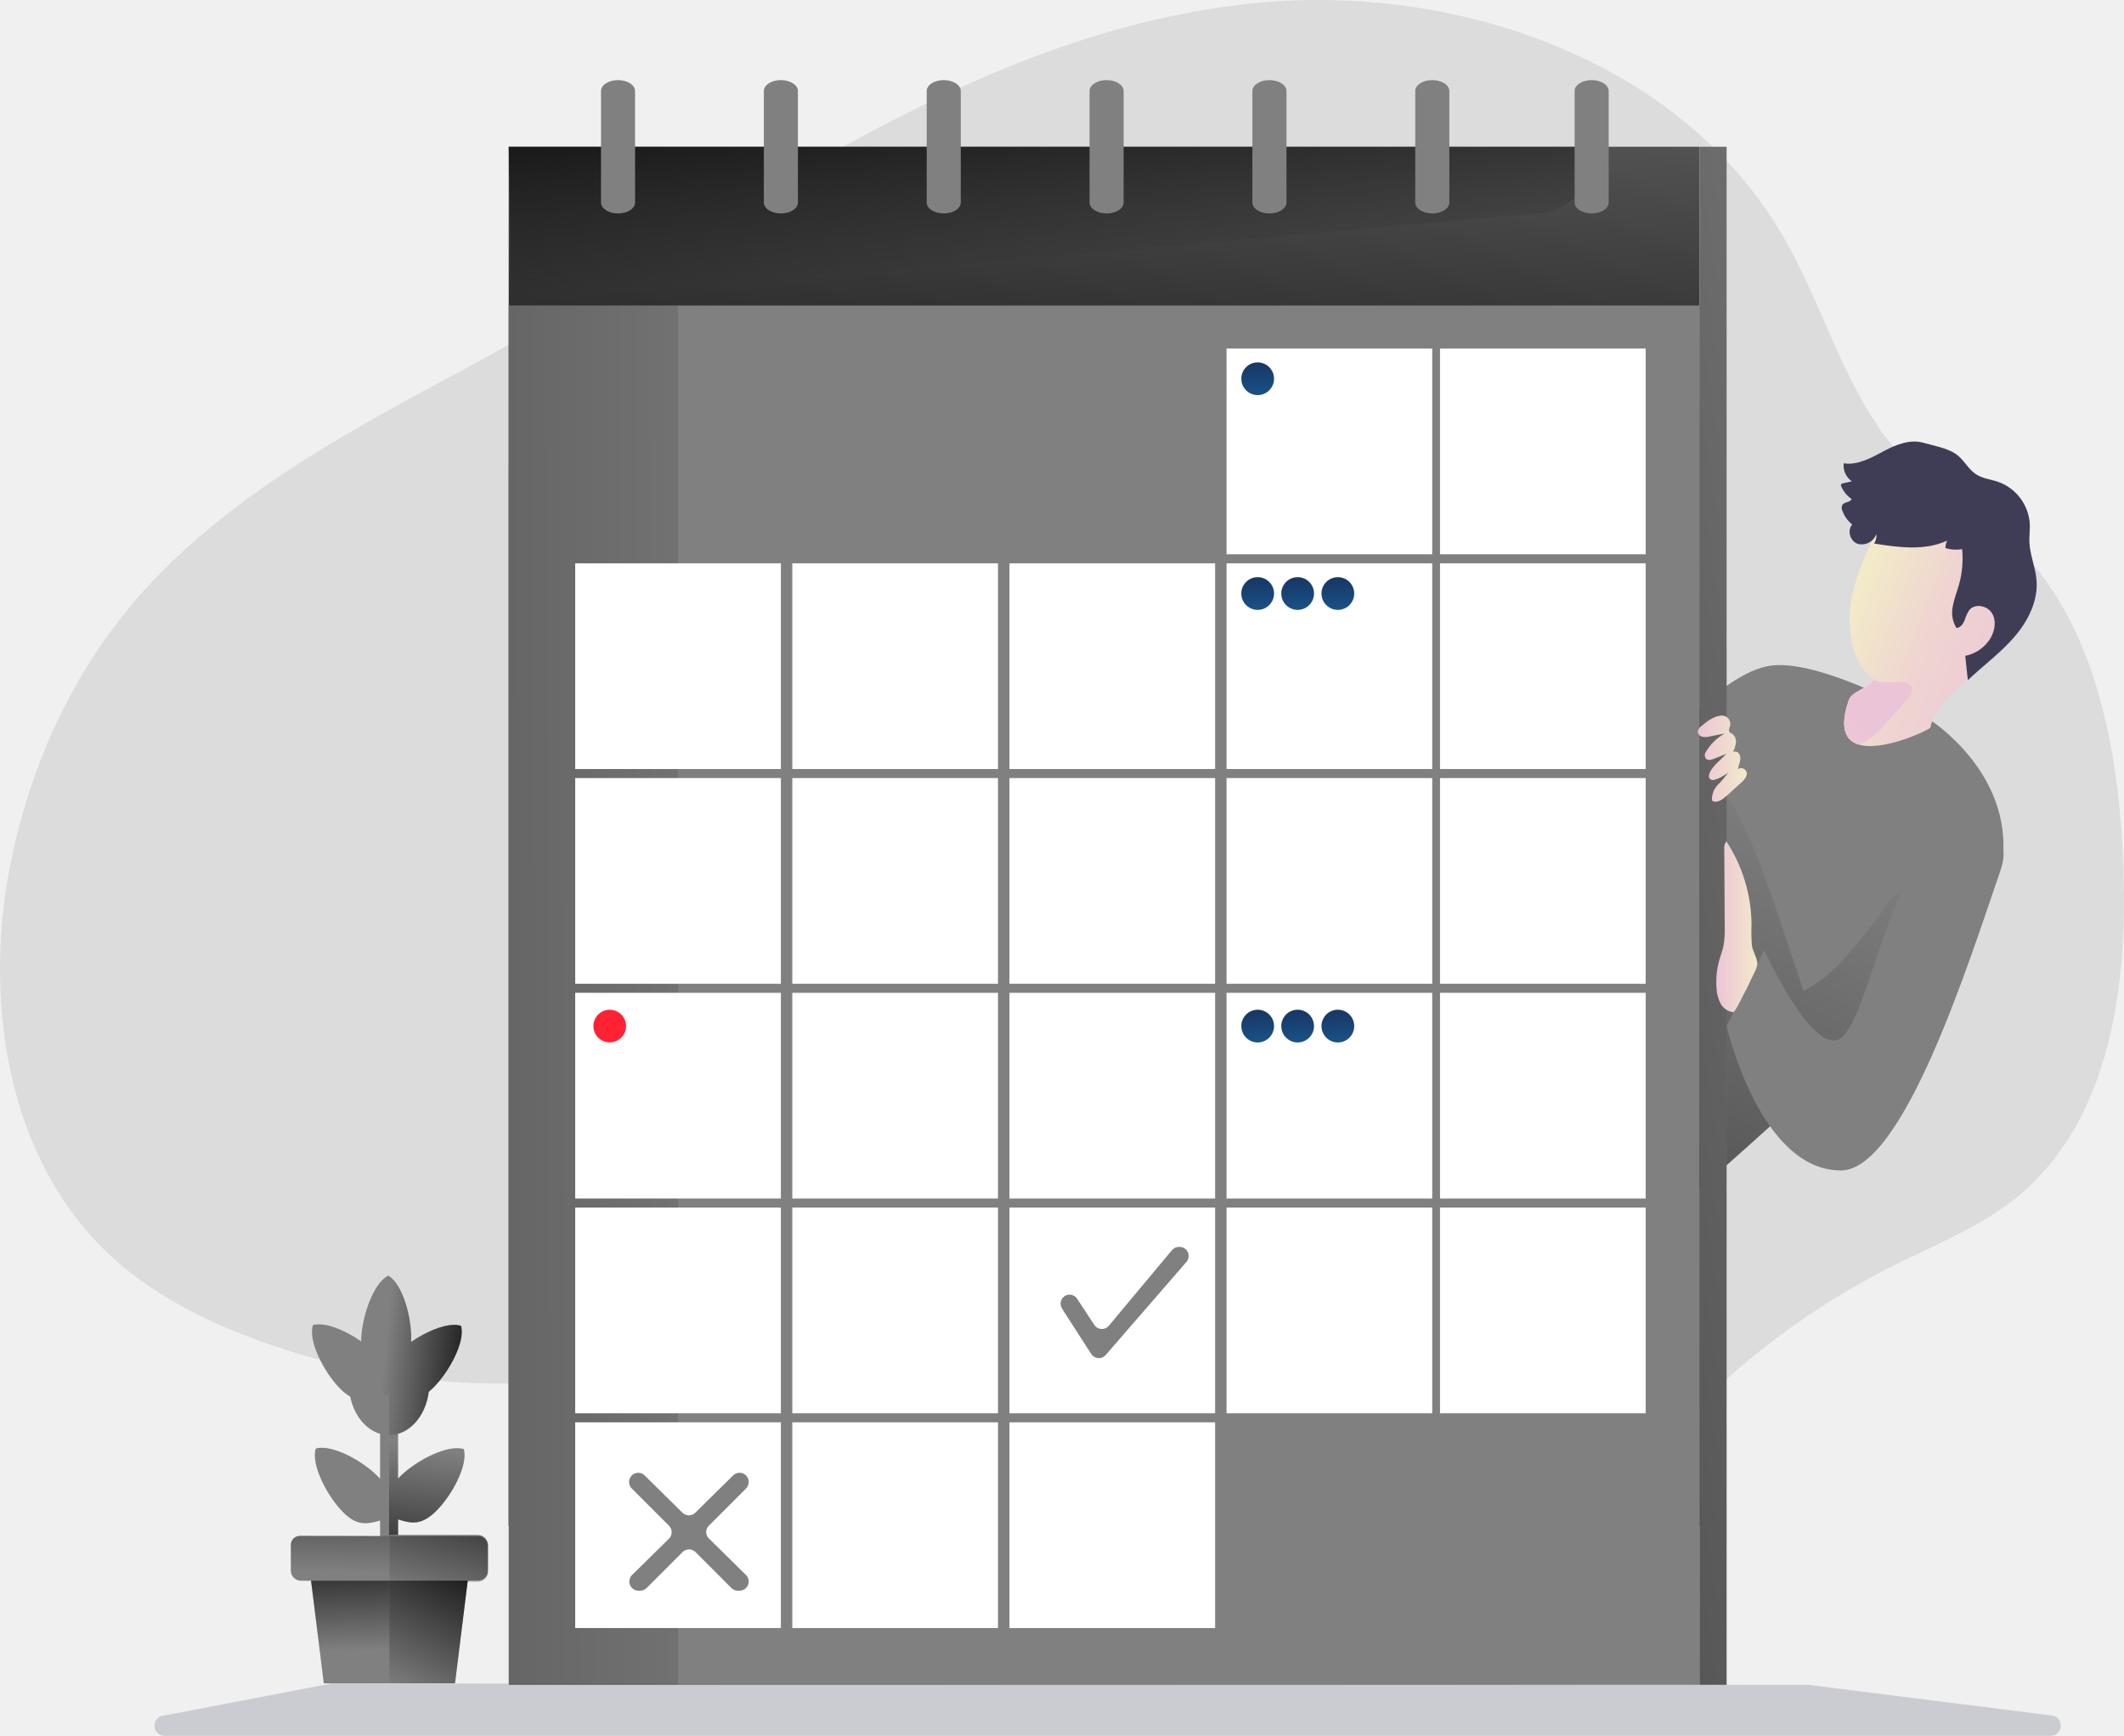
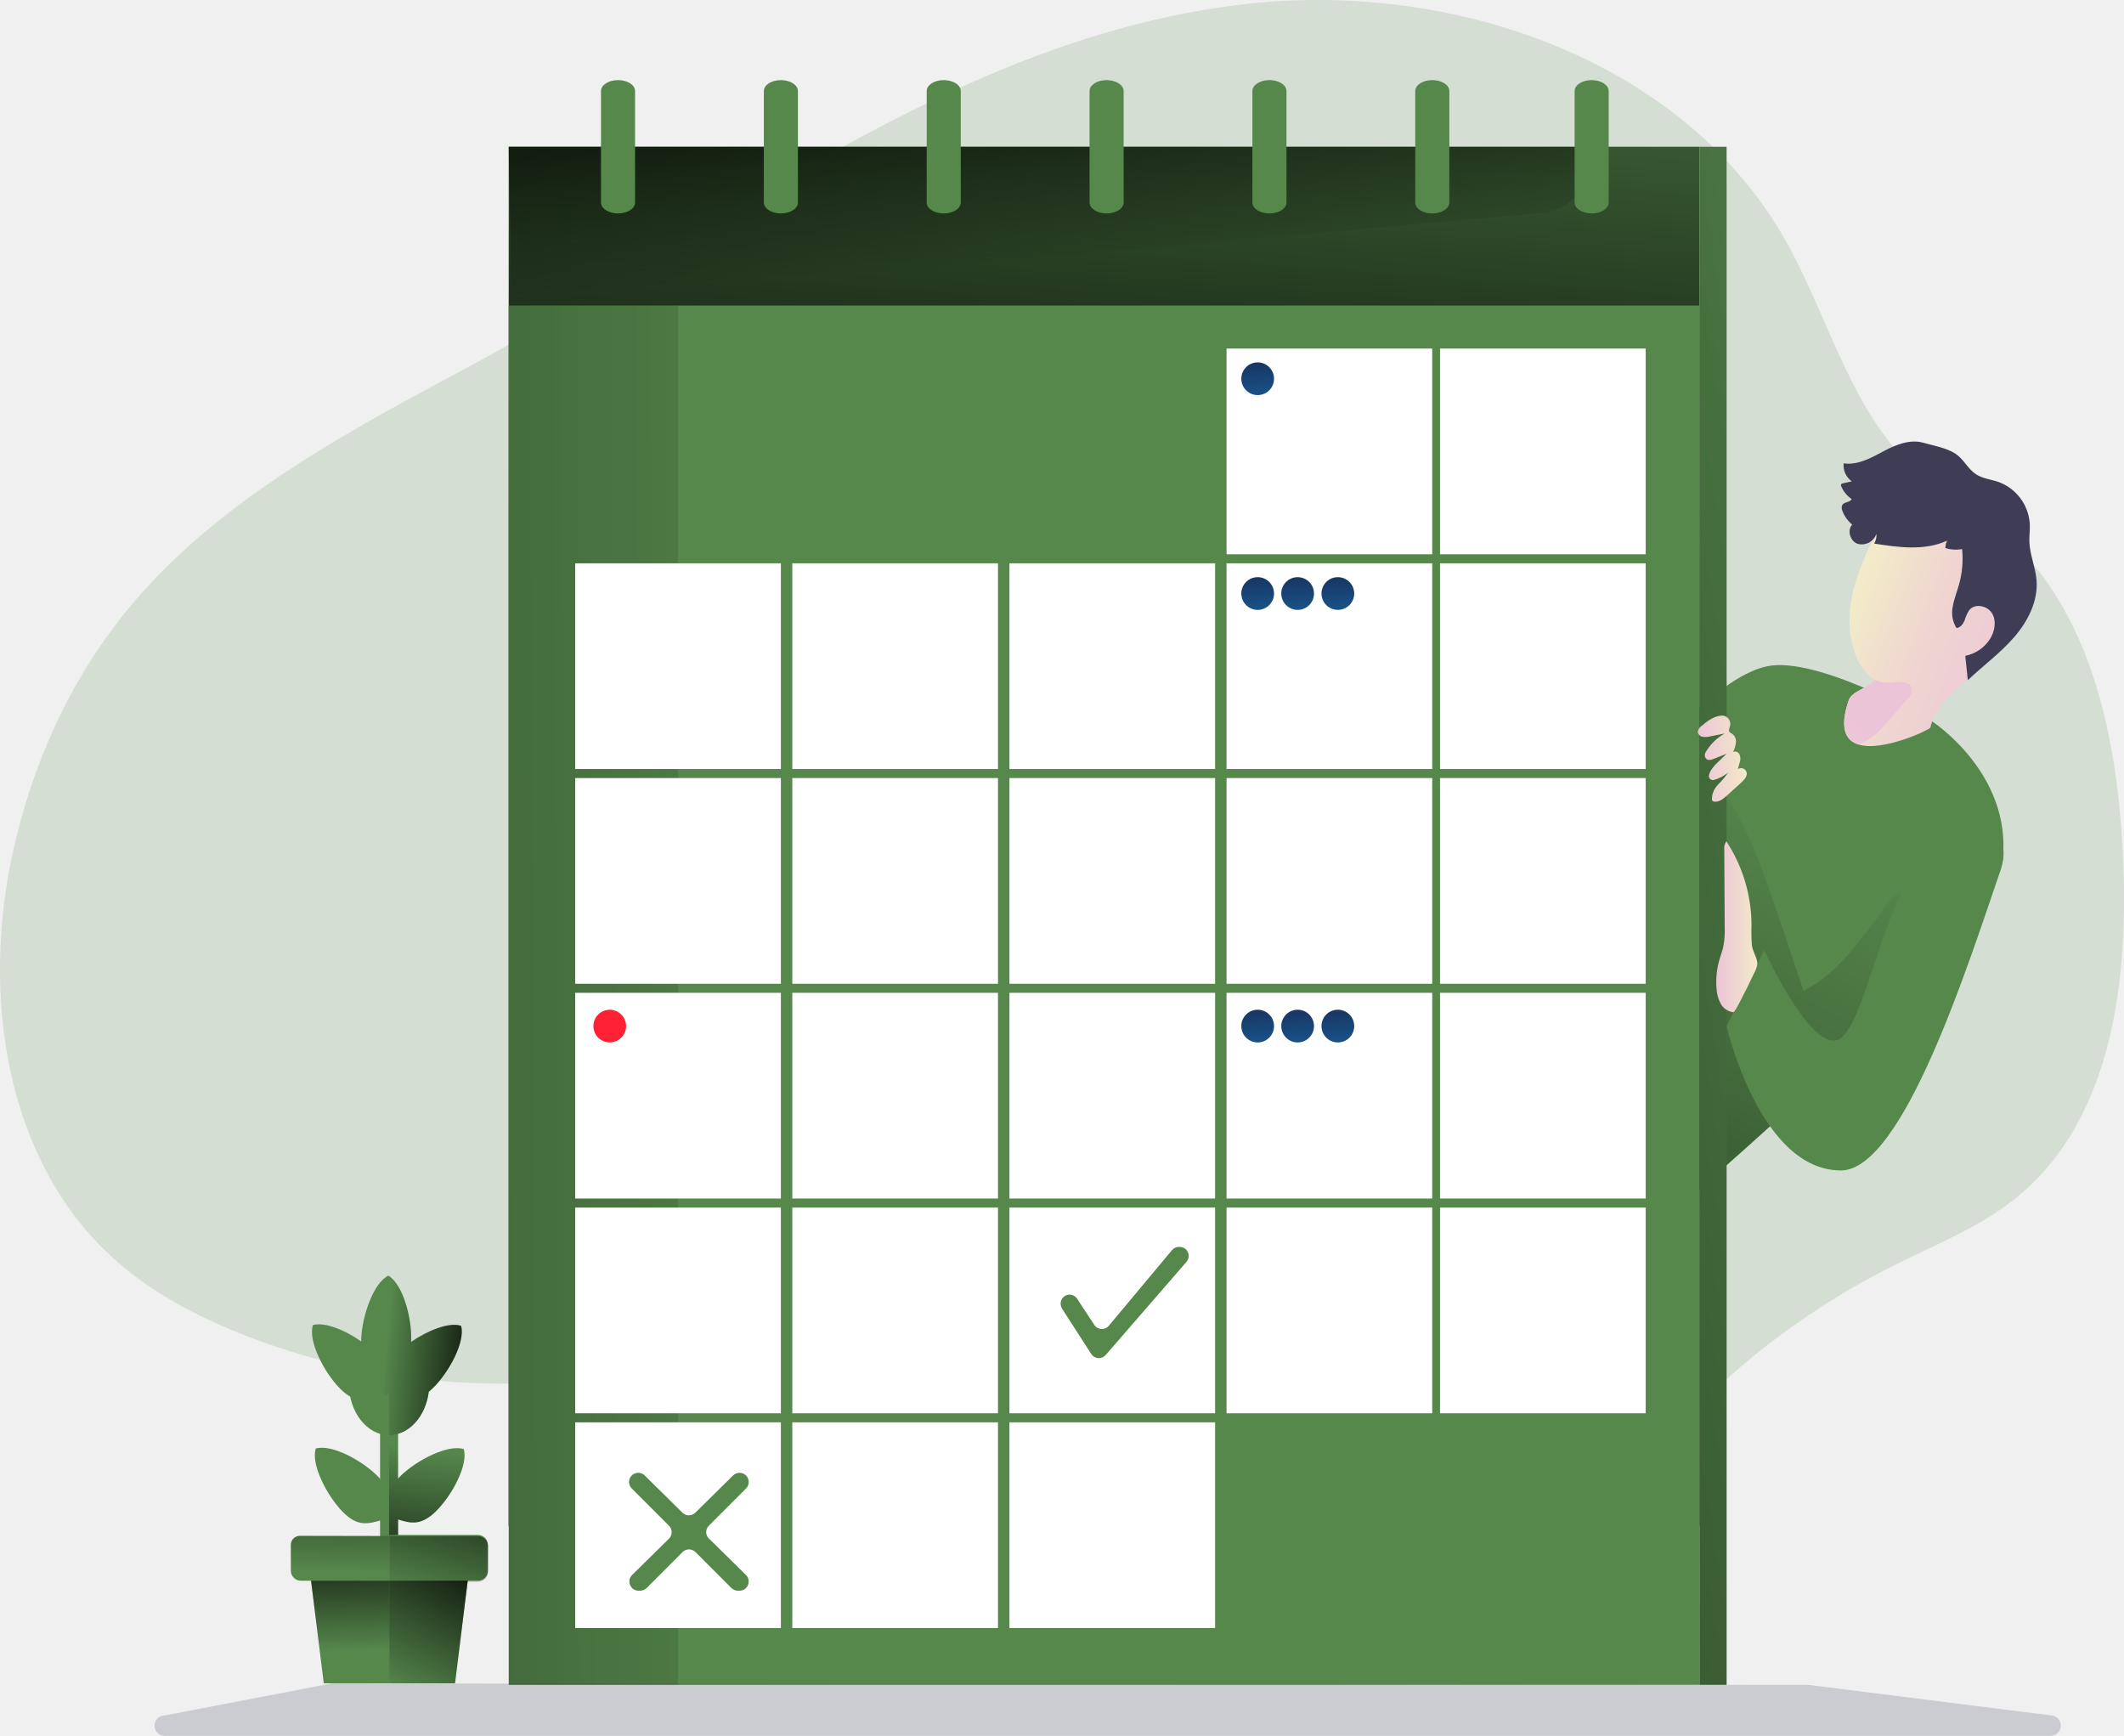
<svg xmlns="http://www.w3.org/2000/svg" xmlns:xlink="http://www.w3.org/1999/xlink" id="Layer_1" data-name="Layer 1" width="730.62" height="597.03" viewBox="0 0 730.62 597.03">
  <defs>
    <linearGradient id="linear-gradient" x1="637.48" y1="453.45" x2="466.5" y2="775.18" gradientTransform="translate(0 -170)" gradientUnits="userSpaceOnUse">
      <stop offset="0" stop-opacity="0" />
      <stop offset="0.91" stop-opacity="0.8" />
      <stop offset="1" />
    </linearGradient>
    <linearGradient id="linear-gradient-2" x1="405.8" y1="100.59" x2="386.76" y2="362.03" xlink:href="#linear-gradient" />
    <linearGradient id="linear-gradient-3" x1="357.58" y1="579.04" x2="362.09" y2="509.22" gradientTransform="matrix(1, 0, 0, -1, 0, 600)" gradientUnits="userSpaceOnUse">
      <stop offset="0.01" />
      <stop offset="0.1" stop-opacity="0.77" />
      <stop offset="0.99" stop-opacity="0" />
    </linearGradient>
    <linearGradient id="linear-gradient-4" x1="307.07" y1="511.96" x2="-264.01" y2="513.64" xlink:href="#linear-gradient" />
    <linearGradient id="linear-gradient-5" x1="710.53" y1="296.1" x2="254.4" y2="367.06" gradientTransform="matrix(1, 0, 0, 1, 0, 0)" xlink:href="#linear-gradient" />
    <linearGradient id="linear-gradient-6" x1="432.31" y1="295.53" x2="434.19" y2="324.06" gradientTransform="translate(0 -170)" gradientUnits="userSpaceOnUse">
      <stop offset="0" stop-color="#183866" />
      <stop offset="1" stop-color="#1a7fc1" />
    </linearGradient>
    <linearGradient id="linear-gradient-7" x1="432.31" y1="369.4" x2="434.19" y2="397.94" xlink:href="#linear-gradient-6" />
    <linearGradient id="linear-gradient-8" x1="446.06" y1="369.4" x2="447.93" y2="397.94" xlink:href="#linear-gradient-6" />
    <linearGradient id="linear-gradient-9" x1="459.89" y1="369.4" x2="461.76" y2="397.94" xlink:href="#linear-gradient-6" />
    <linearGradient id="linear-gradient-10" x1="432.3" y1="518.17" x2="434.18" y2="546.71" xlink:href="#linear-gradient-6" />
    <linearGradient id="linear-gradient-11" x1="446.06" y1="518.17" x2="447.93" y2="546.71" xlink:href="#linear-gradient-6" />
    <linearGradient id="linear-gradient-12" x1="459.89" y1="518.17" x2="461.76" y2="546.71" xlink:href="#linear-gradient-6" />
    <linearGradient id="linear-gradient-13" x1="703.16" y1="402.81" x2="610.33" y2="366.61" gradientTransform="translate(0 -170)" gradientUnits="userSpaceOnUse">
      <stop offset="0" stop-color="#ecc4d7" />
      <stop offset="0.16" stop-color="#edcbd5" />
      <stop offset="0.42" stop-color="#efd4d1" />
      <stop offset="0.7" stop-color="#f2eac9" />
    </linearGradient>
    <linearGradient id="linear-gradient-14" x1="584" y1="430.92" x2="600.93" y2="430.92" gradientTransform="translate(0 -170)" gradientUnits="userSpaceOnUse">
      <stop offset="0" stop-color="#ecc4d7" />
      <stop offset="0.42" stop-color="#efd4d1" />
      <stop offset="1" stop-color="#f2eac9" />
    </linearGradient>
    <linearGradient id="linear-gradient-15" x1="590.36" y1="488.74" x2="604.49" y2="488.74" xlink:href="#linear-gradient-14" />
    <linearGradient id="linear-gradient-16" x1="638.95" y1="418.78" x2="600.42" y2="464.03" xlink:href="#linear-gradient-14" />
    <linearGradient id="linear-gradient-17" x1="140.4" y1="49.02" x2="146.6" y2="102.52" gradientTransform="matrix(1, 0, 0, -1, 0, 600)" gradientUnits="userSpaceOnUse">
      <stop offset="0.1" stop-opacity="0.77" />
      <stop offset="0.99" stop-opacity="0" />
    </linearGradient>
    <linearGradient id="linear-gradient-18" x1="163.84" y1="130.91" x2="132.02" y2="134.01" xlink:href="#linear-gradient-17" />
    <linearGradient id="linear-gradient-19" x1="123.02" y1="129.86" x2="121.92" y2="58.46" gradientTransform="matrix(1, 0, 0, -1, 0, 600)" gradientUnits="userSpaceOnUse">
      <stop offset="0.36" stop-opacity="0.77" />
      <stop offset="0.99" stop-opacity="0" />
    </linearGradient>
    <linearGradient id="linear-gradient-20" x1="120.08" y1="69.76" x2="121.21" y2="31.84" xlink:href="#linear-gradient-3" />
    <linearGradient id="linear-gradient-21" x1="158.89" y1="64.27" x2="134.39" y2="18.38" xlink:href="#linear-gradient-3" />
    <linearGradient id="linear-gradient-22" x1="160.26" y1="97.54" x2="145.91" y2="47.98" xlink:href="#linear-gradient-17" />
  </defs>
-   <path d="M158.65,127.55C115.48,150.61,71,174.76,40.91,213.38,22.84,236.6,10.8,264.24,4.46,293-6.4,342.09,1.64,399,39,432.76c13,11.8,28.9,20.13,45.3,26.53a243,243,0,0,0,106.91,15.85c29.87-2.33,59.69-10.2,89.41-6.45,36.25,4.56,67.9,25.76,101.67,39.72A265.41,265.41,0,0,0,515,526.51c11.36-1.38,22.86-3.59,32.85-9.17,11.86-6.63,20.65-17.46,30-27.36a261.61,261.61,0,0,1,73.46-54.69c14.43-7.22,29.72-13.21,42.25-23.37,33-26.7,38.65-74.48,36.73-116.85s-11.47-89.14-45.38-114.87c-7.57-5.74-16.09-10.19-23.43-16.24C637,143.78,629.68,110,614,82.39,578.84,20.65,500.39-6.38,429.76,1.26,328.55,12.21,245.66,81.08,158.65,127.55Z" transform="translate(0 0)" fill="#808080" opacity="0.18" style="isolation: isolate" />
-   <path d="M688.92,295.5C688,304,677.51,318.27,663,334.31c-23.78,26.24-58.33,57.19-79.11,75.22h0c-10.72,9.31-17.77,15.18-17.77,15.18V263.17s25.16-32.22,43.44-34.29,55.17,19.31,55.17,19.31S692,265.94,688.92,295.5Z" transform="translate(0 0)" fill="#808080" />
+   <path d="M158.65,127.55C115.48,150.61,71,174.76,40.91,213.38,22.84,236.6,10.8,264.24,4.46,293-6.4,342.09,1.64,399,39,432.76c13,11.8,28.9,20.13,45.3,26.53a243,243,0,0,0,106.91,15.85c29.87-2.33,59.69-10.2,89.41-6.45,36.25,4.56,67.9,25.76,101.67,39.72A265.41,265.41,0,0,0,515,526.51c11.36-1.38,22.86-3.59,32.85-9.17,11.86-6.63,20.65-17.46,30-27.36a261.61,261.61,0,0,1,73.46-54.69c14.43-7.22,29.72-13.21,42.25-23.37,33-26.7,38.65-74.48,36.73-116.85s-11.47-89.14-45.38-114.87c-7.57-5.74-16.09-10.19-23.43-16.24C637,143.78,629.68,110,614,82.39,578.84,20.65,500.39-6.38,429.76,1.26,328.55,12.21,245.66,81.08,158.65,127.55Z" transform="translate(0 0)" fill="#56884c" opacity="0.18" style="isolation: isolate" />
+   <path d="M688.92,295.5C688,304,677.51,318.27,663,334.31c-23.78,26.24-58.33,57.19-79.11,75.22h0c-10.72,9.31-17.77,15.18-17.77,15.18V263.17s25.16-32.22,43.44-34.29,55.17,19.31,55.17,19.31S692,265.94,688.92,295.5Z" transform="translate(0 0)" fill="#56884c" />
  <path d="M663,334.31c-23.78,26.24-58.33,57.19-79.11,75.22-1.55-2.47-1.86-5.83-2-8.87-.55-15.19-.42-30.4-.28-45.6.13-14.76.26-29.51,1.19-44.24.88-13.72,2.56-27.75,8.84-40a15.36,15.36,0,0,1,3.45,4.48C603,288.89,608,303.88,613,318.76q3.71,11,7.42,22.09A53.18,53.18,0,0,0,635.05,329c3.8-4.21,7.19-8.76,10.68-13.22,2.44-3.12,7.2-12,11-8.66C662.89,312.49,663.39,324.78,663,334.31Z" transform="translate(0 0)" fill="url(#linear-gradient)" />
-   <rect x="175" y="50.48" width="409.59" height="474.37" fill="#808080" />
+   <rect x="175" y="50.48" width="409.59" height="474.37" fill="#56884c" />
  <rect x="175" y="50.48" width="409.59" height="474.37" fill="url(#linear-gradient-2)" />
  <path d="M528.3,73.41,175,105.08c1.59,0,0-44,0-54.6H547.5V54.2A19.21,19.21,0,0,1,528.3,73.41Z" transform="translate(0 0)" fill="url(#linear-gradient-3)" />
-   <rect x="175" y="105.08" width="409.59" height="474.37" fill="#808080" />
+   <rect x="175" y="105.08" width="409.59" height="474.37" fill="#56884c" />
  <rect x="175" y="105.08" width="58.23" height="474.37" fill="url(#linear-gradient-4)" />
  <rect x="197.86" y="193.74" width="70.75" height="70.75" fill="#fff" />
  <rect x="272.54" y="193.74" width="70.75" height="70.75" fill="#fff" />
  <rect x="347.23" y="193.74" width="70.75" height="70.75" fill="#fff" />
  <rect x="421.91" y="193.74" width="70.75" height="70.75" fill="#fff" />
  <rect x="197.86" y="267.6" width="70.75" height="70.75" fill="#fff" />
  <rect x="272.54" y="267.6" width="70.75" height="70.75" fill="#fff" />
  <rect x="347.23" y="267.6" width="70.75" height="70.75" fill="#fff" />
  <rect x="421.91" y="267.6" width="70.75" height="70.75" fill="#fff" />
  <rect x="197.86" y="341.46" width="70.75" height="70.75" fill="#fff" />
  <rect x="272.54" y="341.46" width="70.75" height="70.75" fill="#fff" />
  <rect x="347.23" y="341.46" width="70.75" height="70.75" fill="#fff" />
  <rect x="421.91" y="341.46" width="70.75" height="70.75" fill="#fff" />
  <rect x="197.86" y="415.32" width="70.75" height="70.75" fill="#fff" />
  <rect x="272.54" y="415.32" width="70.75" height="70.75" fill="#fff" />
  <rect x="347.23" y="415.32" width="70.75" height="70.75" fill="#fff" />
  <rect x="421.91" y="415.32" width="70.75" height="70.75" fill="#fff" />
  <rect x="197.86" y="489.18" width="70.75" height="70.75" fill="#fff" />
  <rect x="272.54" y="489.18" width="70.75" height="70.75" fill="#fff" />
  <rect x="347.23" y="489.18" width="70.75" height="70.75" fill="#fff" />
  <rect x="495.34" y="193.74" width="70.75" height="70.75" fill="#fff" />
  <rect x="495.34" y="119.88" width="70.75" height="70.75" fill="#fff" />
  <rect x="421.91" y="119.88" width="70.75" height="70.75" fill="#fff" />
  <rect x="495.34" y="267.6" width="70.75" height="70.75" fill="#fff" />
  <rect x="495.34" y="341.46" width="70.75" height="70.75" fill="#fff" />
  <rect x="495.34" y="415.32" width="70.75" height="70.75" fill="#fff" />
-   <path d="M206.73,31.3V69.66c0,2.07,2.63,3.75,5.86,3.75h0c3.24,0,5.86-1.68,5.86-3.75V31.3c0-2.07-2.62-3.75-5.86-3.75h0C209.36,27.55,206.73,29.23,206.73,31.3Z" transform="translate(0 0)" fill="#808080" />
-   <path d="M262.75,31.3V69.66c0,2.07,2.62,3.75,5.86,3.75h0c3.24,0,5.86-1.68,5.86-3.75V31.3c0-2.07-2.62-3.75-5.86-3.75h0C265.37,27.55,262.75,29.23,262.75,31.3Z" transform="translate(0 0)" fill="#808080" />
-   <path d="M318.77,31.3V69.66c0,2.07,2.62,3.75,5.86,3.75h0c3.24,0,5.86-1.68,5.86-3.75V31.3c0-2.07-2.62-3.75-5.86-3.75h0C321.39,27.55,318.77,29.23,318.77,31.3Z" transform="translate(0 0)" fill="#808080" />
-   <path d="M374.79,31.3V69.66c0,2.07,2.62,3.75,5.86,3.75h0c3.23,0,5.86-1.68,5.86-3.75V31.3c0-2.07-2.63-3.75-5.86-3.75h0C377.41,27.55,374.79,29.23,374.79,31.3Z" transform="translate(0 0)" fill="#808080" />
-   <path d="M430.8,31.3V69.66c0,2.07,2.63,3.75,5.87,3.75h0c3.23,0,5.86-1.68,5.86-3.75V31.3c0-2.07-2.63-3.75-5.86-3.75h0C433.43,27.55,430.8,29.23,430.8,31.3Z" transform="translate(0 0)" fill="#808080" />
-   <path d="M486.82,31.3V69.66c0,2.07,2.63,3.75,5.86,3.75h0c3.24,0,5.87-1.68,5.87-3.75V31.3c0-2.07-2.63-3.75-5.87-3.75h0C489.45,27.55,486.82,29.23,486.82,31.3Z" transform="translate(0 0)" fill="#808080" />
-   <path d="M541.64,31.3V69.66c0,2.07,2.63,3.75,5.86,3.75h0c3.24,0,5.86-1.68,5.86-3.75V31.3c0-2.07-2.62-3.75-5.86-3.75h0C544.27,27.55,541.64,29.23,541.64,31.3Z" transform="translate(0 0)" fill="#808080" />
-   <rect x="584.6" y="50.48" width="9.32" height="528.97" fill="#808080" />
+   <path d="M206.73,31.3V69.66c0,2.07,2.63,3.75,5.86,3.75h0c3.24,0,5.86-1.68,5.86-3.75V31.3c0-2.07-2.62-3.75-5.86-3.75h0C209.36,27.55,206.73,29.23,206.73,31.3Z" transform="translate(0 0)" fill="#56884c" />
+   <path d="M262.75,31.3V69.66c0,2.07,2.62,3.75,5.86,3.75h0c3.24,0,5.86-1.68,5.86-3.75V31.3c0-2.07-2.62-3.75-5.86-3.75h0C265.37,27.55,262.75,29.23,262.75,31.3Z" transform="translate(0 0)" fill="#56884c" />
+   <path d="M318.77,31.3V69.66c0,2.07,2.62,3.75,5.86,3.75h0c3.24,0,5.86-1.68,5.86-3.75V31.3c0-2.07-2.62-3.75-5.86-3.75h0C321.39,27.55,318.77,29.23,318.77,31.3Z" transform="translate(0 0)" fill="#56884c" />
+   <path d="M374.79,31.3V69.66c0,2.07,2.62,3.75,5.86,3.75h0c3.23,0,5.86-1.68,5.86-3.75V31.3c0-2.07-2.63-3.75-5.86-3.75h0C377.41,27.55,374.79,29.23,374.79,31.3Z" transform="translate(0 0)" fill="#56884c" />
+   <path d="M430.8,31.3V69.66c0,2.07,2.63,3.75,5.87,3.75h0c3.23,0,5.86-1.68,5.86-3.75V31.3c0-2.07-2.63-3.75-5.86-3.75h0C433.43,27.55,430.8,29.23,430.8,31.3Z" transform="translate(0 0)" fill="#56884c" />
+   <path d="M486.82,31.3V69.66c0,2.07,2.63,3.75,5.86,3.75h0c3.24,0,5.87-1.68,5.87-3.75V31.3c0-2.07-2.63-3.75-5.87-3.75h0C489.45,27.55,486.82,29.23,486.82,31.3Z" transform="translate(0 0)" fill="#56884c" />
+   <path d="M541.64,31.3V69.66c0,2.07,2.63,3.75,5.86,3.75h0c3.24,0,5.86-1.68,5.86-3.75V31.3c0-2.07-2.62-3.75-5.86-3.75h0C544.27,27.55,541.64,29.23,541.64,31.3Z" transform="translate(0 0)" fill="#56884c" />
+   <rect x="584.6" y="50.48" width="9.32" height="528.97" fill="#56884c" />
  <rect x="584.6" y="50.48" width="9.32" height="528.97" fill="url(#linear-gradient-5)" />
  <path d="M438.25,130.25a5.63,5.63,0,1,1-5.64-5.62h0A5.64,5.64,0,0,1,438.25,130.25Z" transform="translate(0 0)" fill="url(#linear-gradient-6)" />
  <path d="M438.25,204.12a5.63,5.63,0,1,1-5.64-5.62h0A5.64,5.64,0,0,1,438.25,204.12Z" transform="translate(0 0)" fill="url(#linear-gradient-7)" />
  <path d="M452,204.12a5.63,5.63,0,1,1-5.64-5.62h0A5.64,5.64,0,0,1,452,204.12Z" transform="translate(0 0)" fill="url(#linear-gradient-8)" />
  <path d="M465.83,204.12a5.63,5.63,0,1,1-5.64-5.62h0A5.64,5.64,0,0,1,465.83,204.12Z" transform="translate(0 0)" fill="url(#linear-gradient-9)" />
  <path d="M438.25,352.9a5.63,5.63,0,1,1-5.63-5.63h0a5.62,5.62,0,0,1,5.62,5.62Z" transform="translate(0 0)" fill="url(#linear-gradient-10)" />
  <circle cx="209.74" cy="352.9" r="5.62" fill="#ff2235" />
  <path d="M452,352.9a5.63,5.63,0,1,1-5.63-5.63h0a5.62,5.62,0,0,1,5.62,5.62Z" transform="translate(0 0)" fill="url(#linear-gradient-11)" />
  <path d="M465.83,352.9a5.63,5.63,0,1,1-5.63-5.63h0a5.62,5.62,0,0,1,5.62,5.62Z" transform="translate(0 0)" fill="url(#linear-gradient-12)" />
  <path d="M688.25,201.7c-1.57,6.42.53,15.32-2.45,21.21-5,9.9-19.62,16.47-21.78,27.34-.13.63-16.4,8.47-24.79,5.79-4.39-1.39-6.62-5.67-3.24-15.35,1.06-3,7-4.12,8.6-6.91l-.33-.25c-8.12-6.13-9-19.12-7.32-27.79s5.53-17,9.66-24.92c3.18-6.1,10.36-9.41,17.24-9.3,8.65.15,17.78,3.61,22.28,11C689.56,188.15,689.81,195.28,688.25,201.7Z" transform="translate(0 0)" fill="url(#linear-gradient-13)" />
  <path d="M648.29,155c-4.43,2.34-9.14,5.1-14.1,4.35a6.69,6.69,0,0,0,2.82,6.2l-3.08.69a.86.86,0,0,0-.64.36.81.81,0,0,0,.07.68,10.14,10.14,0,0,0,3.59,4.37c-.55,1.18-2.54.92-3.22,2a2.41,2.41,0,0,0,0,2,11.13,11.13,0,0,0,3.4,4.77c-1.84,2-.69,5.7,1.85,6.61a5.32,5.32,0,0,0,6.46-3.39,5.34,5.34,0,0,1-.76,3.31c8.39,1.32,17.36,2.56,25.08-1a6.54,6.54,0,0,0-.58,2.54,12.09,12.09,0,0,0,5.76.36,33.37,33.37,0,0,1-1.09,12.26c-.69,2.48-1.68,4.88-2.12,7.41A10,10,0,0,0,673,216c1.33-.12,2.27-1.37,2.78-2.6a13.47,13.47,0,0,1,1.65-3.62c2-2.34,6.16-1.48,7.77,1.11s1,6.07-.54,8.68a13.2,13.2,0,0,1-8.64,6c.29,2.79.59,5.58.88,8.36,5.27-5,11.17-9.29,15.91-14.76s8.33-12.47,7.72-19.69c-.37-4.45-2.31-8.68-2.46-13.15-.07-2,.23-4.05.15-6.07a16.45,16.45,0,0,0-10.85-14.53c-2.55-.87-5.36-1.12-7.62-2.59-2.81-1.82-4.27-5.21-7.06-7.07-3-2-7.66-2.82-11.15-3.81C657,151,652.28,152.91,648.29,155Z" transform="translate(0 0)" fill="#3f3d56" />
  <path d="M585.38,249.62a3,3,0,0,0-1.38,2,2,2,0,0,0,1.61,1.78,5.88,5.88,0,0,0,2.57-.12l5.08-1a17.43,17.43,0,0,0-6.59,6.5,1.88,1.88,0,0,0,.09,2.05c.68.86,1.83.52,2.75.16l4.41-1.76-3,2.91A13.8,13.8,0,0,0,588.5,265a5.76,5.76,0,0,0-.64,1.59,1.39,1.39,0,0,0,1,1.66,1.19,1.19,0,0,0,.7,0,13.61,13.61,0,0,0,5-2.64,33.42,33.42,0,0,1-3.61,4.27,7.16,7.16,0,0,0-2.08,5,1,1,0,0,0,.19.56.89.89,0,0,0,.55.26c1.63.27,3.11-.92,4.34-2l4.53-4.11a10.15,10.15,0,0,0,1.91-2.07,2.91,2.91,0,0,0,.49-1.51,2,2,0,0,0-2.16-1.82h0a2.06,2.06,0,0,0-.9.31c.13-.87.47-1.68.68-2.53a3.59,3.59,0,0,0-.16-2.54,1.73,1.73,0,0,0-2.2-.83,9.73,9.73,0,0,0,1-3.33,3.22,3.22,0,0,0-1.47-3,2.51,2.51,0,0,1-.74-.47c-.4-.49-.08-1.19.09-1.8a2.91,2.91,0,0,0-1.74-3.73h0a3,3,0,0,0-1.26-.16C589.44,246.38,587.29,248,585.38,249.62Z" transform="translate(0 0)" fill="url(#linear-gradient-14)" />
-   <path d="M667.43,287.19c11.5-10.16,25.74-2.46,20.74,12.05-10.81,31.39-33.44,103.31-54.93,103.31-28,0-39.32-49.65-39.32-49.65l12.93-26.17s18.29,40.13,27.5,29.27S649,304,666.9,287.66Z" transform="translate(0 0)" fill="#808080" />
+   <path d="M667.43,287.19c11.5-10.16,25.74-2.46,20.74,12.05-10.81,31.39-33.44,103.31-54.93,103.31-28,0-39.32-49.65-39.32-49.65l12.93-26.17s18.29,40.13,27.5,29.27S649,304,666.9,287.66Z" transform="translate(0 0)" fill="#56884c" />
  <path d="M602.61,325a62.9,62.9,0,0,1-.12-7,52.75,52.75,0,0,0-8.66-28.65,4.14,4.14,0,0,0-.71,2.9l.15,26.56a30.87,30.87,0,0,1-.44,6.58c-.34,1.58-.92,3.09-1.37,4.65a27.24,27.24,0,0,0-1,10,12.17,12.17,0,0,0,1.43,5.17,5.76,5.76,0,0,0,4.32,2.92c.59,0,3-5,3.35-5.68q1.61-3,3-6.05c.69-1.54,2.16-3.81,1.9-5.54C604.17,328.92,602.85,327.13,602.61,325Z" transform="translate(0 0)" fill="url(#linear-gradient-15)" />
  <path d="M656.05,240.56c-2.42,2.72-4.82,5.45-7.24,8.18a28.61,28.61,0,0,1-6.52,6,13.17,13.17,0,0,1-3.06,1.32c-4.39-1.39-6.62-5.67-3.24-15.35,1.06-3,7-4.12,8.6-6.91l-.33-.25a15.26,15.26,0,0,0,3.61,1.18c2.6.39,9-1.63,9.79,2.22C657.94,238.28,657,239.53,656.05,240.56Z" transform="translate(0 0)" fill="url(#linear-gradient-16)" />
-   <path d="M365.28,450l10.08,15.66a3.14,3.14,0,0,0,4.33.94,3.42,3.42,0,0,0,.67-.59l27.76-32a3.12,3.12,0,0,0-2.35-5.17h-.23a3.12,3.12,0,0,0-2.4,1.12l-21.72,26a3.12,3.12,0,0,1-4.38.41,3.18,3.18,0,0,1-.62-.7l-5.91-9a3.13,3.13,0,0,0-3.08-1.37h0a3.11,3.11,0,0,0-2.15,4.66Z" transform="translate(0 0)" fill="#808080" />
-   <path d="M243.91,529.19l12.69,12.49a3.16,3.16,0,0,1-2.22,5.41h-.54a3.19,3.19,0,0,1-2.24-.92l-12.35-12.36a3.17,3.17,0,0,0-4.47,0l-12.35,12.36a3.15,3.15,0,0,1-2.23.92h-.55a3.16,3.16,0,0,1-2.22-5.41l12.7-12.49a3.14,3.14,0,0,0,0-4.44h0l-12.82-12.82a3.16,3.16,0,0,1,2.23-5.39h0a3.14,3.14,0,0,1,2.21.9l13,12.82a3.16,3.16,0,0,0,4.43,0l13-12.82a3.14,3.14,0,0,1,2.21-.9h0a3.16,3.16,0,0,1,2.24,5.39l-12.82,12.82a3.14,3.14,0,0,0,.06,4.44h0Z" transform="translate(0 0)" fill="#808080" />
-   <polygon points="130.74 489.92 133.84 489.92 135.39 559.98 133.84 548.44 130.74 548.44 130.74 489.92" fill="#808080" />
+   <path d="M365.28,450l10.08,15.66a3.14,3.14,0,0,0,4.33.94,3.42,3.42,0,0,0,.67-.59l27.76-32a3.12,3.12,0,0,0-2.35-5.17h-.23a3.12,3.12,0,0,0-2.4,1.12l-21.72,26a3.12,3.12,0,0,1-4.38.41,3.18,3.18,0,0,1-.62-.7l-5.91-9a3.13,3.13,0,0,0-3.08-1.37h0a3.11,3.11,0,0,0-2.15,4.66Z" transform="translate(0 0)" fill="#56884c" />
+   <path d="M243.91,529.19l12.69,12.49a3.16,3.16,0,0,1-2.22,5.41h-.54a3.19,3.19,0,0,1-2.24-.92l-12.35-12.36a3.17,3.17,0,0,0-4.47,0l-12.35,12.36a3.15,3.15,0,0,1-2.23.92h-.55a3.16,3.16,0,0,1-2.22-5.41l12.7-12.49a3.14,3.14,0,0,0,0-4.44h0l-12.82-12.82a3.16,3.16,0,0,1,2.23-5.39h0a3.14,3.14,0,0,1,2.21.9l13,12.82a3.16,3.16,0,0,0,4.43,0l13-12.82a3.14,3.14,0,0,1,2.21-.9h0a3.16,3.16,0,0,1,2.24,5.39l-12.82,12.82a3.14,3.14,0,0,0,.06,4.44h0Z" transform="translate(0 0)" fill="#56884c" />
+   <polygon points="130.74 489.92 133.84 489.92 135.39 559.98 133.84 548.44 130.74 548.44 130.74 489.92" fill="#56884c" />
  <path d="M131.64,520.81" transform="translate(0 0)" fill="#607c1c" />
-   <path d="M133.84,515.46v.08c0,2.19-.78,4.38-1.61,7-5.46,1.58-9.1,2.85-14.46-2.69s-10.89-16.25-9.14-21.66c5.46-1.58,16.1,4.17,21.47,9.71C132.88,510.73,133.82,513.1,133.84,515.46Z" transform="translate(0 0)" fill="#808080" />
-   <path d="M149.83,519.89c-4.92,4.77-8.38,4.13-12.89,2.69v25.86h-3.1V489.92h3.1v18.61c.29-.32.6-.64.94-1,5.54-5.36,16.25-10.9,21.66-9.14C161.13,503.88,155.37,514.52,149.83,519.89Z" transform="translate(0 0)" fill="#808080" />
+   <path d="M133.84,515.46v.08c0,2.19-.78,4.38-1.61,7-5.46,1.58-9.1,2.85-14.46-2.69s-10.89-16.25-9.14-21.66c5.46-1.58,16.1,4.17,21.47,9.71C132.88,510.73,133.82,513.1,133.84,515.46Z" transform="translate(0 0)" fill="#56884c" />
+   <path d="M149.83,519.89c-4.92,4.77-8.38,4.13-12.89,2.69v25.86h-3.1V489.92h3.1v18.61c.29-.32.6-.64.94-1,5.54-5.36,16.25-10.9,21.66-9.14C161.13,503.88,155.37,514.52,149.83,519.89Z" transform="translate(0 0)" fill="#56884c" />
  <path d="M149.83,519.89c-4.92,4.77-8.38,4.13-12.89,2.69v25.86h-3.1V489.92h3.1v18.61c.29-.32.6-.64.94-1,5.54-5.36,16.25-10.9,21.66-9.14C161.13,503.88,155.37,514.52,149.83,519.89Z" transform="translate(0 0)" fill="url(#linear-gradient-17)" />
-   <path d="M133.84,475.79H120c0,9.83,6.19,17.8,13.83,17.8l3.26-8.73Z" transform="translate(0 0)" fill="#808080" />
-   <path d="M134.08,479.2l-.24.17v-1Z" transform="translate(0 0)" fill="#808080" />
-   <path d="M107.64,455.74c-1.75,5.41,3.78,16.13,9.15,21.66s9,4.28,14.45,2.69c1.75-5.41,3.24-9.1-2.13-14.64S113.1,454.16,107.64,455.74Z" transform="translate(0 0)" fill="#808080" />
-   <path d="M148.84,477.47c-.46.45-.91.85-1.35,1.21-1.07,8.46-6.78,14.91-13.65,14.91V479.37l.24-.17-.24-.84v1a6.2,6.2,0,0,1-1,.58c-4.92-2.85-8.9-11.92-8.58-19.63s4.2-19.11,9.32-21.59c4.92,2.85,8.13,14.5,7.84,22.22v.57c5.67-3.89,13-6.87,17.17-5.52C160.14,461.47,154.37,472.1,148.84,477.47Z" transform="translate(0 0)" fill="#808080" />
+   <path d="M133.84,475.79H120c0,9.83,6.19,17.8,13.83,17.8l3.26-8.73Z" transform="translate(0 0)" fill="#56884c" />
+   <path d="M134.08,479.2l-.24.17v-1Z" transform="translate(0 0)" fill="#56884c" />
+   <path d="M107.64,455.74c-1.75,5.41,3.78,16.13,9.15,21.66s9,4.28,14.45,2.69c1.75-5.41,3.24-9.1-2.13-14.64S113.1,454.16,107.64,455.74Z" transform="translate(0 0)" fill="#56884c" />
+   <path d="M148.84,477.47c-.46.45-.91.85-1.35,1.21-1.07,8.46-6.78,14.91-13.65,14.91V479.37l.24-.17-.24-.84v1a6.2,6.2,0,0,1-1,.58c-4.92-2.85-8.9-11.92-8.58-19.63s4.2-19.11,9.32-21.59c4.92,2.85,8.13,14.5,7.84,22.22v.57c5.67-3.89,13-6.87,17.17-5.52C160.14,461.47,154.37,472.1,148.84,477.47Z" transform="translate(0 0)" fill="#56884c" />
  <path d="M148.84,477.47c-.46.45-.91.85-1.35,1.21-1.07,8.46-6.78,14.91-13.65,14.91V479.37l.24-.17-.24-.84v1a6.2,6.2,0,0,1-1,.58c-4.92-2.85-8.9-11.92-8.58-19.63s4.2-19.11,9.32-21.59c4.92,2.85,8.13,14.5,7.84,22.22v.57c5.67-3.89,13-6.87,17.17-5.52C160.14,461.47,154.37,472.1,148.84,477.47Z" transform="translate(0 0)" fill="url(#linear-gradient-18)" />
-   <path d="M134.08,479.2l-.24.17v-1Z" transform="translate(0 0)" fill="#808080" />
-   <polygon points="106.49 539.51 111.37 578.95 133.94 578.95 143.16 556.51 133.94 538.41 106.49 539.51" fill="#808080" />
-   <polygon points="161.4 539.51 156.52 578.95 133.94 578.95 133.94 538.41 161.4 539.51" fill="#808080" />
-   <path d="M144,538.68l-.25.12-7.66,3.8L134,543.66H103.51a3.47,3.47,0,0,1-3.47-3.47v-8.82a3.11,3.11,0,0,1,3.08-3.14h.29l30.59.06Z" transform="translate(0 0)" fill="#808080" />
+   <path d="M134.08,479.2l-.24.17v-1Z" transform="translate(0 0)" fill="#56884c" />
+   <polygon points="106.49 539.51 111.37 578.95 133.94 578.95 143.16 556.51 133.94 538.41 106.49 539.51" fill="#56884c" />
+   <polygon points="161.4 539.51 156.52 578.95 133.94 578.95 133.94 538.41 161.4 539.51" fill="#56884c" />
+   <path d="M144,538.68l-.25.12-7.66,3.8L134,543.66H103.51a3.47,3.47,0,0,1-3.47-3.47v-8.82a3.11,3.11,0,0,1,3.08-3.14h.29l30.59.06Z" transform="translate(0 0)" fill="#56884c" />
  <path d="M144,538.68l-.25.12-7.66,3.8L134,543.66H103.51a3.47,3.47,0,0,1-3.47-3.47v-8.82a3.11,3.11,0,0,1,3.08-3.14h.29l30.59.06Z" transform="translate(0 0)" fill="url(#linear-gradient-19)" />
-   <path d="M164.38,543.66H133.94V527.9h30.44a3.47,3.47,0,0,1,3.47,3.47v8.82A3.47,3.47,0,0,1,164.38,543.66Z" transform="translate(0 0)" fill="#808080" />
+   <path d="M164.38,543.66H133.94V527.9h30.44a3.47,3.47,0,0,1,3.47,3.47v8.82A3.47,3.47,0,0,1,164.38,543.66Z" transform="translate(0 0)" fill="#56884c" />
  <polygon points="133.95 543.66 133.95 578.95 111.37 578.95 107 543.66 133.95 543.66" fill="url(#linear-gradient-20)" />
  <polygon points="160.89 543.66 156.52 578.95 133.95 578.95 133.95 543.66 160.89 543.66" fill="url(#linear-gradient-21)" />
  <path d="M167.85,531.77v8.82a3.47,3.47,0,0,1-3.47,3.47H134V528.3h30.43A3.47,3.47,0,0,1,167.85,531.77Z" transform="translate(0 0)" fill="url(#linear-gradient-22)" />
  <path d="M114,579,56.64,590a3.52,3.52,0,1,0,.56,7l.17,0H705.23a3.51,3.51,0,0,0,.49-7l-83.61-10.52h-.48l-506.9-.5A3.57,3.57,0,0,0,114,579Z" transform="translate(0 0)" fill="#1d2741" opacity="0.18" style="isolation: isolate" />
</svg>
